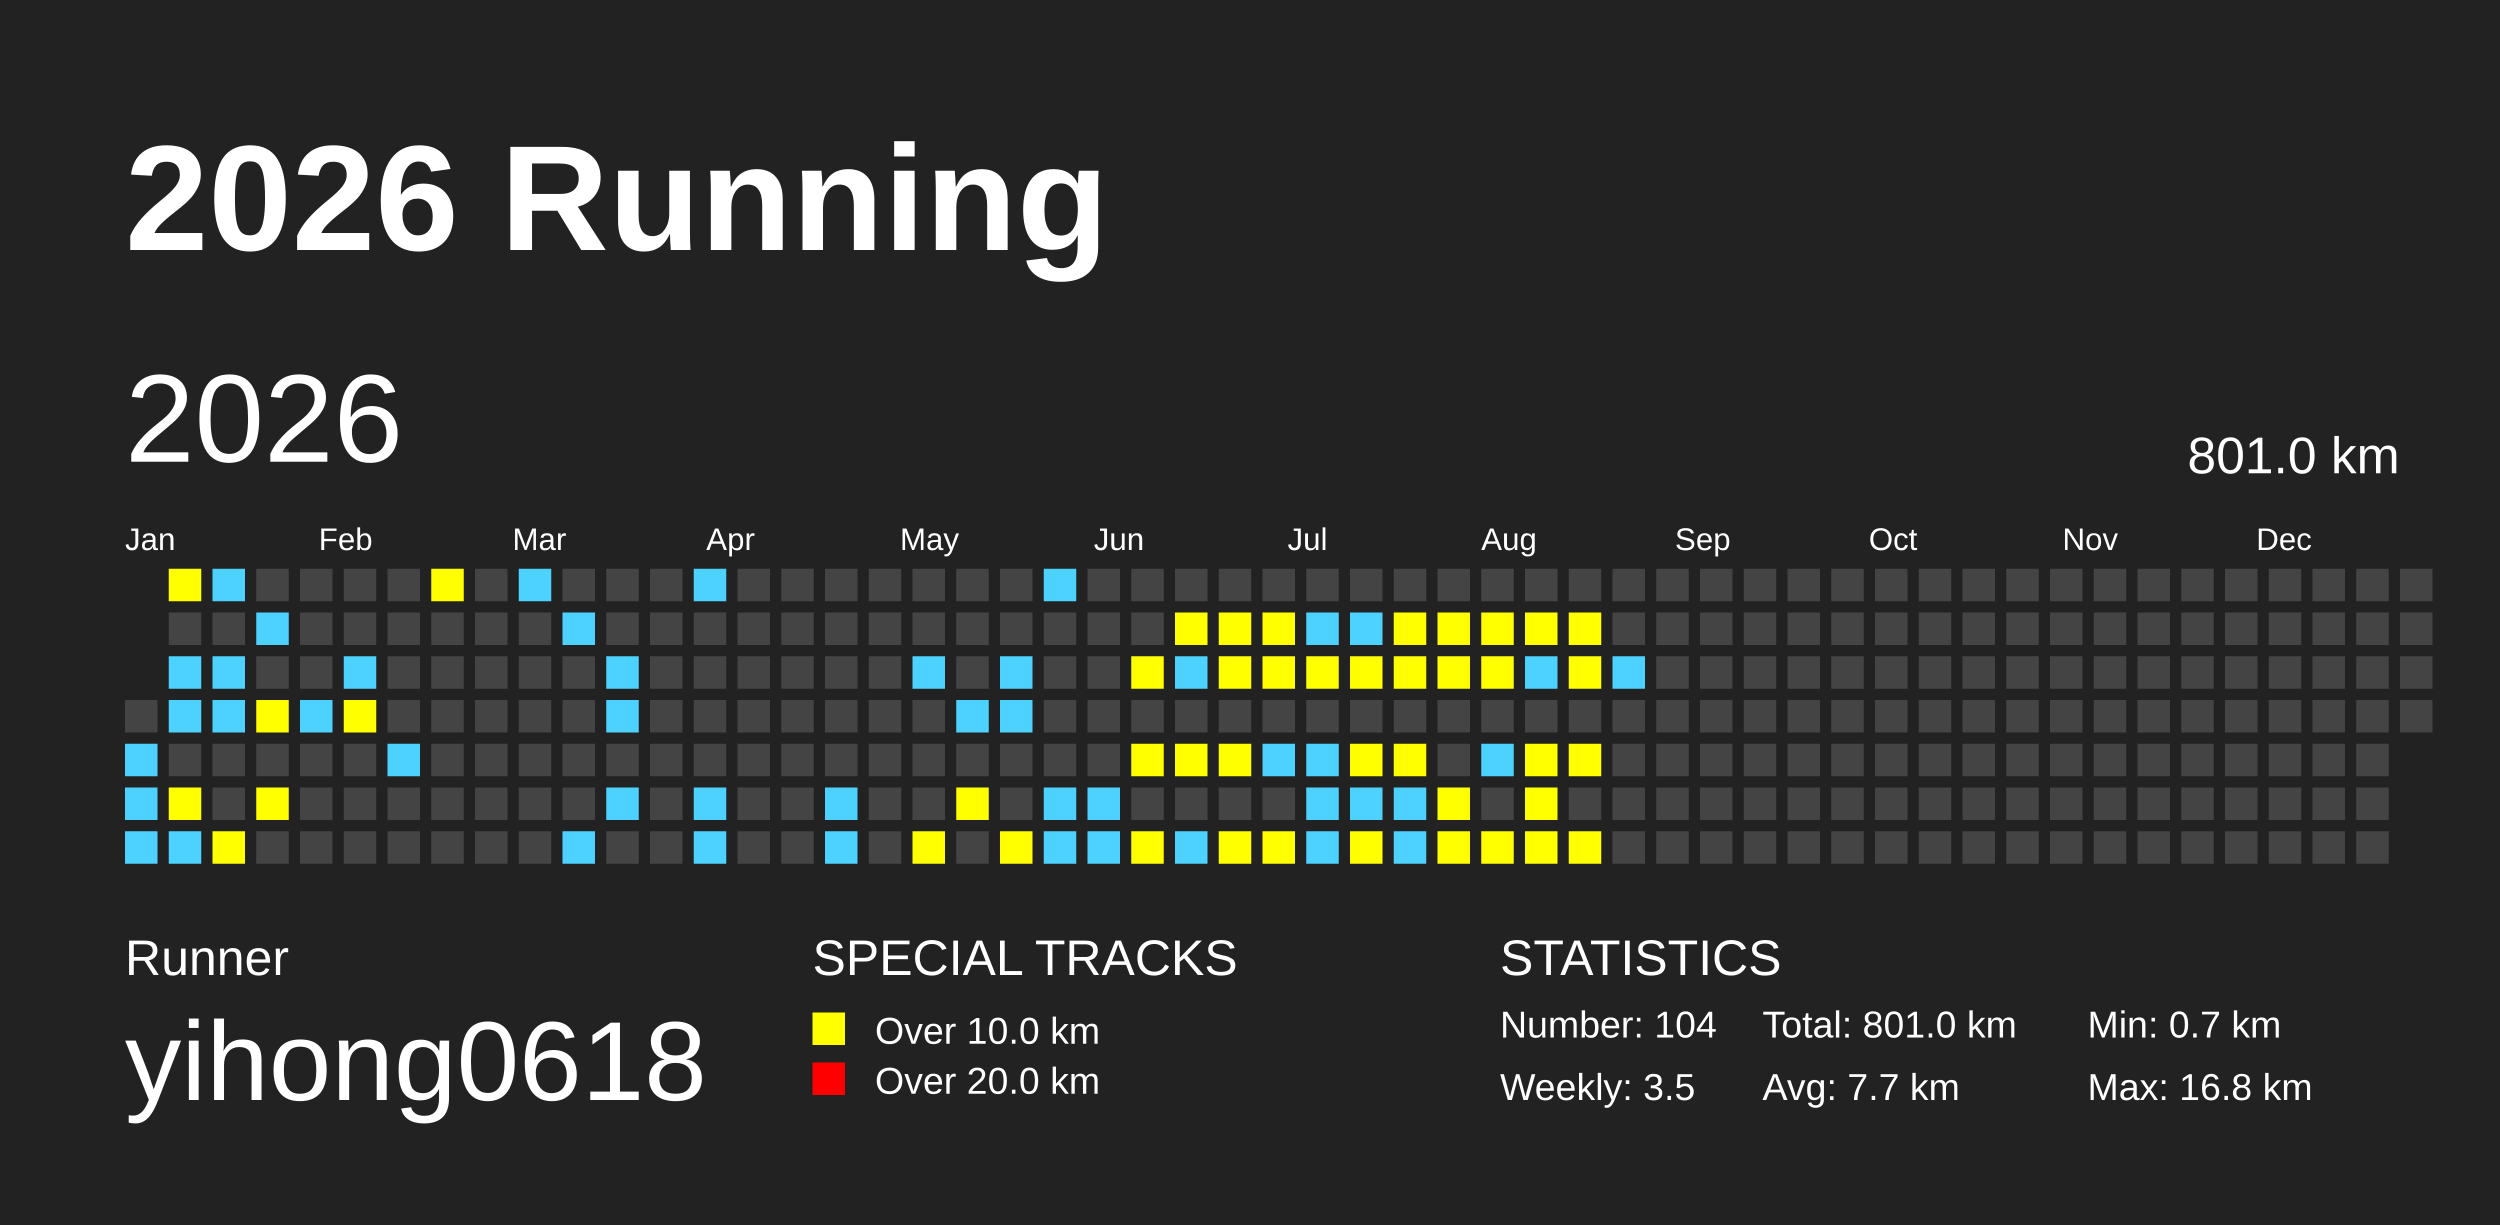
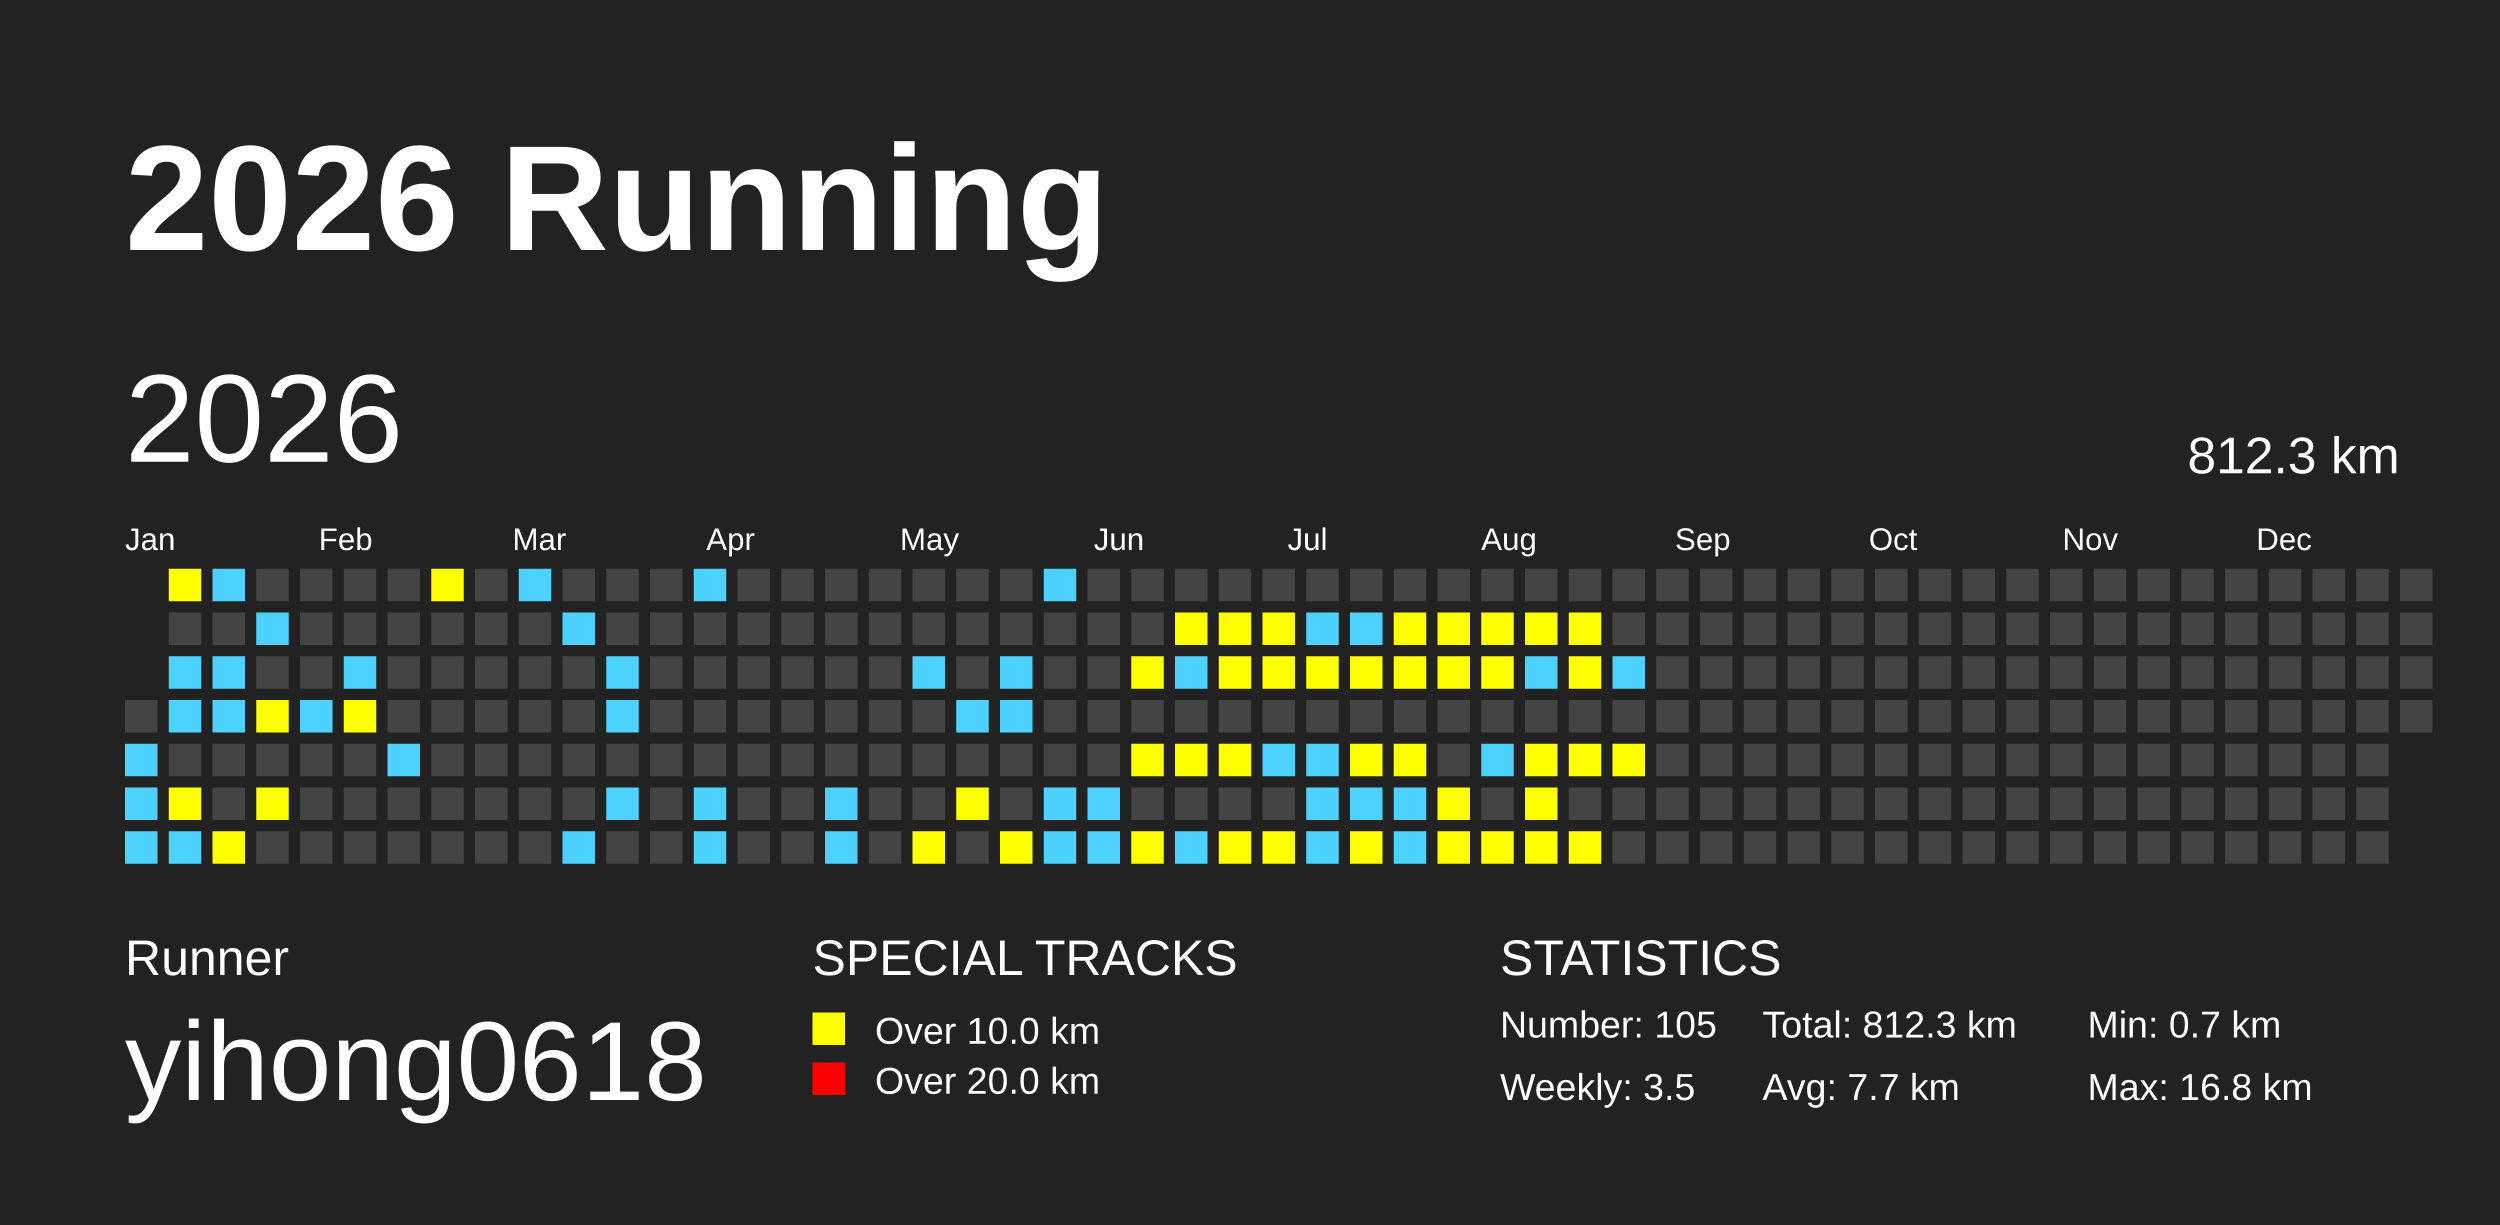
<svg xmlns="http://www.w3.org/2000/svg" baseProfile="full" height="98mm" version="1.1" viewBox="0,0,200,98" width="200mm">
  <defs>
    <pattern height="2" id="indoor-stripe" patternUnits="userSpaceOnUse" width="2">
      <line stroke="white" stroke-opacity="0.45" stroke-width="0.5" x1="0" x2="2" y1="2" y2="0" />
    </pattern>
  </defs>
  <rect fill="#222222" height="98" width="200" x="0" y="0" />
  <text fill="#FFFFFF" style="font-size:12px; font-family:Arial; font-weight:bold;" x="10" y="20">2026 Running</text>
  <text fill="#FFFFFF" style="font-size:4px; font-family:Arial" x="10" y="78">Runner</text>
  <text fill="#FFFFFF" style="font-size:9px; font-family:Arial" x="10" y="88">yihong0618</text>
  <text fill="#FFFFFF" style="font-size:4px; font-family:Arial" x="65" y="78">SPECIAL TRACKS</text>
  <rect fill="yellow" height="2.6" width="2.6" x="65" y="81" />
  <text fill="#FFFFFF" style="font-size:3px; font-family:Arial" x="70" y="83.5">Over 10.0 km</text>
  <rect fill="red" height="2.6" width="2.6" x="65" y="85" />
  <text fill="#FFFFFF" style="font-size:3px; font-family:Arial" x="70" y="87.5">Over 20.0 km</text>
  <text fill="#FFFFFF" style="font-size:4px; font-family:Arial" x="120" y="78">STATISTICS</text>
-   <text fill="#FFFFFF" style="font-size:3px; font-family:Arial" x="120" y="83">Number: 104</text>
+   <text fill="#FFFFFF" style="font-size:3px; font-family:Arial" x="120" y="83">Number: 105</text>
  <text fill="#FFFFFF" style="font-size:3px; font-family:Arial" x="120" y="88">Weekly: 3.5</text>
-   <text fill="#FFFFFF" style="font-size:3px; font-family:Arial" x="141" y="83">Total: 801.0 km</text>
+   <text fill="#FFFFFF" style="font-size:3px; font-family:Arial" x="141" y="83">Total: 812.3 km</text>
  <text fill="#FFFFFF" style="font-size:3px; font-family:Arial" x="141" y="88">Avg: 7.7 km</text>
  <text fill="#FFFFFF" style="font-size:3px; font-family:Arial" x="167" y="83">Min: 0.7 km</text>
  <text fill="#FFFFFF" style="font-size:3px; font-family:Arial" x="167" y="88">Max: 16.8 km</text>
  <text dominant-baseline="hanging" fill="#FFFFFF" style="font-size:10.0px; font-family:Arial;" x="10" y="30">2026</text>
-   <text dominant-baseline="hanging" fill="#FFFFFF" style="font-size:4.125px; font-family:Arial;" x="175" y="35">801.0 km</text>
+   <text dominant-baseline="hanging" fill="#FFFFFF" style="font-size:4.125px; font-family:Arial;" x="175" y="35">812.3 km</text>
  <text fill="#FFFFFF" style="font-size:2.5px; font-family:Arial" x="10.0" y="44">Jan</text>
  <text fill="#FFFFFF" style="font-size:2.5px; font-family:Arial" x="25.5" y="44">Feb</text>
  <text fill="#FFFFFF" style="font-size:2.5px; font-family:Arial" x="41.0" y="44">Mar</text>
  <text fill="#FFFFFF" style="font-size:2.5px; font-family:Arial" x="56.5" y="44">Apr</text>
  <text fill="#FFFFFF" style="font-size:2.5px; font-family:Arial" x="72.0" y="44">May</text>
  <text fill="#FFFFFF" style="font-size:2.5px; font-family:Arial" x="87.5" y="44">Jun</text>
  <text fill="#FFFFFF" style="font-size:2.5px; font-family:Arial" x="103.0" y="44">Jul</text>
  <text fill="#FFFFFF" style="font-size:2.5px; font-family:Arial" x="118.5" y="44">Aug</text>
  <text fill="#FFFFFF" style="font-size:2.5px; font-family:Arial" x="134.0" y="44">Sep</text>
  <text fill="#FFFFFF" style="font-size:2.5px; font-family:Arial" x="149.5" y="44">Oct</text>
  <text fill="#FFFFFF" style="font-size:2.5px; font-family:Arial" x="165.0" y="44">Nov</text>
  <text fill="#FFFFFF" style="font-size:2.5px; font-family:Arial" x="180.5" y="44">Dec</text>
  <rect fill="#444444" height="2.6" width="2.6" x="10.0" y="56.0" />
  <rect fill="#4DD2FF" height="2.6" width="2.6" x="10.0" y="59.5" />
  <rect fill="#4DD2FF" height="2.6" width="2.6" x="10.0" y="63.0" />
  <rect fill="#4DD2FF" height="2.6" width="2.6" x="10.0" y="66.5" />
  <rect fill="yellow" height="2.6" width="2.6" x="13.5" y="45.5" />
  <rect fill="#444444" height="2.6" width="2.6" x="13.5" y="49.0" />
  <rect fill="#4DD2FF" height="2.6" width="2.6" x="13.5" y="52.5" />
  <rect fill="#4DD2FF" height="2.6" width="2.6" x="13.5" y="56.0" />
  <rect fill="#444444" height="2.6" width="2.6" x="13.5" y="59.5" />
  <rect fill="yellow" height="2.6" width="2.6" x="13.5" y="63.0" />
  <rect fill="#4DD2FF" height="2.6" width="2.6" x="13.5" y="66.5" />
  <rect fill="#4DD2FF" height="2.6" width="2.6" x="17.0" y="45.5" />
  <rect fill="#444444" height="2.6" width="2.6" x="17.0" y="49.0" />
  <rect fill="#4DD2FF" height="2.6" width="2.6" x="17.0" y="52.5" />
  <rect fill="#4DD2FF" height="2.6" width="2.6" x="17.0" y="56.0" />
  <rect fill="#444444" height="2.6" width="2.6" x="17.0" y="59.5" />
  <rect fill="#444444" height="2.6" width="2.6" x="17.0" y="63.0" />
  <rect fill="yellow" height="2.6" width="2.6" x="17.0" y="66.5" />
  <rect fill="#444444" height="2.6" width="2.6" x="20.5" y="45.5" />
  <rect fill="#4DD2FF" height="2.6" width="2.6" x="20.5" y="49.0" />
  <rect fill="#444444" height="2.6" width="2.6" x="20.5" y="52.5" />
  <rect fill="yellow" height="2.6" width="2.6" x="20.5" y="56.0" />
  <rect fill="#444444" height="2.6" width="2.6" x="20.5" y="59.5" />
  <rect fill="yellow" height="2.6" width="2.6" x="20.5" y="63.0" />
  <rect fill="#444444" height="2.6" width="2.6" x="20.5" y="66.5" />
  <rect fill="#444444" height="2.6" width="2.6" x="24.0" y="45.5" />
  <rect fill="#444444" height="2.6" width="2.6" x="24.0" y="49.0" />
  <rect fill="#444444" height="2.6" width="2.6" x="24.0" y="52.5" />
  <rect fill="#4DD2FF" height="2.6" width="2.6" x="24.0" y="56.0" />
  <rect fill="#444444" height="2.6" width="2.6" x="24.0" y="59.5" />
  <rect fill="#444444" height="2.6" width="2.6" x="24.0" y="63.0" />
  <rect fill="#444444" height="2.6" width="2.6" x="24.0" y="66.5" />
  <rect fill="#444444" height="2.6" width="2.6" x="27.5" y="45.5" />
  <rect fill="#444444" height="2.6" width="2.6" x="27.5" y="49.0" />
  <rect fill="#4DD2FF" height="2.6" width="2.6" x="27.5" y="52.5" />
  <rect fill="yellow" height="2.6" width="2.6" x="27.5" y="56.0" />
  <rect fill="#444444" height="2.6" width="2.6" x="27.5" y="59.5" />
  <rect fill="#444444" height="2.6" width="2.6" x="27.5" y="63.0" />
  <rect fill="#444444" height="2.6" width="2.6" x="27.5" y="66.5" />
  <rect fill="#444444" height="2.6" width="2.6" x="31.0" y="45.5" />
  <rect fill="#444444" height="2.6" width="2.6" x="31.0" y="49.0" />
  <rect fill="#444444" height="2.6" width="2.6" x="31.0" y="52.5" />
  <rect fill="#444444" height="2.6" width="2.6" x="31.0" y="56.0" />
  <rect fill="#4DD2FF" height="2.6" width="2.6" x="31.0" y="59.5" />
  <rect fill="#444444" height="2.6" width="2.6" x="31.0" y="63.0" />
  <rect fill="#444444" height="2.6" width="2.6" x="31.0" y="66.5" />
  <rect fill="yellow" height="2.6" width="2.6" x="34.5" y="45.5" />
  <rect fill="#444444" height="2.6" width="2.6" x="34.5" y="49.0" />
  <rect fill="#444444" height="2.6" width="2.6" x="34.5" y="52.5" />
  <rect fill="#444444" height="2.6" width="2.6" x="34.5" y="56.0" />
  <rect fill="#444444" height="2.6" width="2.6" x="34.5" y="59.5" />
  <rect fill="#444444" height="2.6" width="2.6" x="34.5" y="63.0" />
  <rect fill="#444444" height="2.6" width="2.6" x="34.5" y="66.5" />
  <rect fill="#444444" height="2.6" width="2.6" x="38.0" y="45.5" />
  <rect fill="#444444" height="2.6" width="2.6" x="38.0" y="49.0" />
  <rect fill="#444444" height="2.6" width="2.6" x="38.0" y="52.5" />
  <rect fill="#444444" height="2.6" width="2.6" x="38.0" y="56.0" />
  <rect fill="#444444" height="2.6" width="2.6" x="38.0" y="59.5" />
  <rect fill="#444444" height="2.6" width="2.6" x="38.0" y="63.0" />
  <rect fill="#444444" height="2.6" width="2.6" x="38.0" y="66.5" />
  <rect fill="#4DD2FF" height="2.6" width="2.6" x="41.5" y="45.5" />
  <rect fill="#444444" height="2.6" width="2.6" x="41.5" y="49.0" />
  <rect fill="#444444" height="2.6" width="2.6" x="41.5" y="52.5" />
  <rect fill="#444444" height="2.6" width="2.6" x="41.5" y="56.0" />
  <rect fill="#444444" height="2.6" width="2.6" x="41.5" y="59.5" />
  <rect fill="#444444" height="2.6" width="2.6" x="41.5" y="63.0" />
  <rect fill="#444444" height="2.6" width="2.6" x="41.5" y="66.5" />
  <rect fill="#444444" height="2.6" width="2.6" x="45.0" y="45.5" />
  <rect fill="#4DD2FF" height="2.6" width="2.6" x="45.0" y="49.0" />
  <rect fill="#444444" height="2.6" width="2.6" x="45.0" y="52.5" />
  <rect fill="#444444" height="2.6" width="2.6" x="45.0" y="56.0" />
  <rect fill="#444444" height="2.6" width="2.6" x="45.0" y="59.5" />
  <rect fill="#444444" height="2.6" width="2.6" x="45.0" y="63.0" />
  <rect fill="#4DD2FF" height="2.6" width="2.6" x="45.0" y="66.5" />
  <rect fill="#444444" height="2.6" width="2.6" x="48.5" y="45.5" />
  <rect fill="#444444" height="2.6" width="2.6" x="48.5" y="49.0" />
  <rect fill="#4DD2FF" height="2.6" width="2.6" x="48.5" y="52.5" />
  <rect fill="#4DD2FF" height="2.6" width="2.6" x="48.5" y="56.0" />
  <rect fill="#444444" height="2.6" width="2.6" x="48.5" y="59.5" />
  <rect fill="#4DD2FF" height="2.6" width="2.6" x="48.5" y="63.0" />
  <rect fill="#444444" height="2.6" width="2.6" x="48.5" y="66.5" />
  <rect fill="#444444" height="2.6" width="2.6" x="52.0" y="45.5" />
  <rect fill="#444444" height="2.6" width="2.6" x="52.0" y="49.0" />
  <rect fill="#444444" height="2.6" width="2.6" x="52.0" y="52.5" />
  <rect fill="#444444" height="2.6" width="2.6" x="52.0" y="56.0" />
  <rect fill="#444444" height="2.6" width="2.6" x="52.0" y="59.5" />
  <rect fill="#444444" height="2.6" width="2.6" x="52.0" y="63.0" />
  <rect fill="#444444" height="2.6" width="2.6" x="52.0" y="66.5" />
  <rect fill="#4DD2FF" height="2.6" width="2.6" x="55.5" y="45.5" />
  <rect fill="#444444" height="2.6" width="2.6" x="55.5" y="49.0" />
  <rect fill="#444444" height="2.6" width="2.6" x="55.5" y="52.5" />
  <rect fill="#444444" height="2.6" width="2.6" x="55.5" y="56.0" />
  <rect fill="#444444" height="2.6" width="2.6" x="55.5" y="59.5" />
  <rect fill="#4DD2FF" height="2.6" width="2.6" x="55.5" y="63.0" />
  <rect fill="#4DD2FF" height="2.6" width="2.6" x="55.5" y="66.5" />
  <rect fill="#444444" height="2.6" width="2.6" x="59.0" y="45.5" />
  <rect fill="#444444" height="2.6" width="2.6" x="59.0" y="49.0" />
  <rect fill="#444444" height="2.6" width="2.6" x="59.0" y="52.5" />
  <rect fill="#444444" height="2.6" width="2.6" x="59.0" y="56.0" />
  <rect fill="#444444" height="2.6" width="2.6" x="59.0" y="59.5" />
  <rect fill="#444444" height="2.6" width="2.6" x="59.0" y="63.0" />
  <rect fill="#444444" height="2.6" width="2.6" x="59.0" y="66.5" />
  <rect fill="#444444" height="2.6" width="2.6" x="62.5" y="45.5" />
  <rect fill="#444444" height="2.6" width="2.6" x="62.5" y="49.0" />
  <rect fill="#444444" height="2.6" width="2.6" x="62.5" y="52.5" />
  <rect fill="#444444" height="2.6" width="2.6" x="62.5" y="56.0" />
  <rect fill="#444444" height="2.6" width="2.6" x="62.5" y="59.5" />
  <rect fill="#444444" height="2.6" width="2.6" x="62.5" y="63.0" />
  <rect fill="#444444" height="2.6" width="2.6" x="62.5" y="66.5" />
  <rect fill="#444444" height="2.6" width="2.6" x="66.0" y="45.5" />
  <rect fill="#444444" height="2.6" width="2.6" x="66.0" y="49.0" />
  <rect fill="#444444" height="2.6" width="2.6" x="66.0" y="52.5" />
  <rect fill="#444444" height="2.6" width="2.6" x="66.0" y="56.0" />
  <rect fill="#444444" height="2.6" width="2.6" x="66.0" y="59.5" />
  <rect fill="#4DD2FF" height="2.6" width="2.6" x="66.0" y="63.0" />
  <rect fill="#4DD2FF" height="2.6" width="2.6" x="66.0" y="66.5" />
  <rect fill="#444444" height="2.6" width="2.6" x="69.5" y="45.5" />
  <rect fill="#444444" height="2.6" width="2.6" x="69.5" y="49.0" />
  <rect fill="#444444" height="2.6" width="2.6" x="69.5" y="52.5" />
  <rect fill="#444444" height="2.6" width="2.6" x="69.5" y="56.0" />
  <rect fill="#444444" height="2.6" width="2.6" x="69.5" y="59.5" />
  <rect fill="#444444" height="2.6" width="2.6" x="69.5" y="63.0" />
  <rect fill="#444444" height="2.6" width="2.6" x="69.5" y="66.5" />
  <rect fill="#444444" height="2.6" width="2.6" x="73.0" y="45.5" />
  <rect fill="#444444" height="2.6" width="2.6" x="73.0" y="49.0" />
  <rect fill="#4DD2FF" height="2.6" width="2.6" x="73.0" y="52.5" />
  <rect fill="#444444" height="2.6" width="2.6" x="73.0" y="56.0" />
  <rect fill="#444444" height="2.6" width="2.6" x="73.0" y="59.5" />
  <rect fill="#444444" height="2.6" width="2.6" x="73.0" y="63.0" />
  <rect fill="yellow" height="2.6" width="2.6" x="73.0" y="66.5" />
  <rect fill="#444444" height="2.6" width="2.6" x="76.5" y="45.5" />
  <rect fill="#444444" height="2.6" width="2.6" x="76.5" y="49.0" />
  <rect fill="#444444" height="2.6" width="2.6" x="76.5" y="52.5" />
  <rect fill="#4DD2FF" height="2.6" width="2.6" x="76.5" y="56.0" />
  <rect fill="#444444" height="2.6" width="2.6" x="76.5" y="59.5" />
  <rect fill="yellow" height="2.6" width="2.6" x="76.5" y="63.0" />
  <rect fill="#444444" height="2.6" width="2.6" x="76.5" y="66.5" />
  <rect fill="#444444" height="2.6" width="2.6" x="80.0" y="45.5" />
  <rect fill="#444444" height="2.6" width="2.6" x="80.0" y="49.0" />
  <rect fill="#4DD2FF" height="2.6" width="2.6" x="80.0" y="52.5" />
  <rect fill="#4DD2FF" height="2.6" width="2.6" x="80.0" y="56.0" />
  <rect fill="#444444" height="2.6" width="2.6" x="80.0" y="59.5" />
  <rect fill="#444444" height="2.6" width="2.6" x="80.0" y="63.0" />
  <rect fill="yellow" height="2.6" width="2.6" x="80.0" y="66.5" />
  <rect fill="#4DD2FF" height="2.6" width="2.6" x="83.5" y="45.5" />
  <rect fill="#444444" height="2.6" width="2.6" x="83.5" y="49.0" />
  <rect fill="#444444" height="2.6" width="2.6" x="83.5" y="52.5" />
  <rect fill="#444444" height="2.6" width="2.6" x="83.5" y="56.0" />
  <rect fill="#444444" height="2.6" width="2.6" x="83.5" y="59.5" />
  <rect fill="#4DD2FF" height="2.6" width="2.6" x="83.5" y="63.0" />
  <rect fill="#4DD2FF" height="2.6" width="2.6" x="83.5" y="66.5" />
  <rect fill="#444444" height="2.6" width="2.6" x="87.0" y="45.5" />
  <rect fill="#444444" height="2.6" width="2.6" x="87.0" y="49.0" />
  <rect fill="#444444" height="2.6" width="2.6" x="87.0" y="52.5" />
  <rect fill="#444444" height="2.6" width="2.6" x="87.0" y="56.0" />
  <rect fill="#444444" height="2.6" width="2.6" x="87.0" y="59.5" />
  <rect fill="#4DD2FF" height="2.6" width="2.6" x="87.0" y="63.0" />
  <rect fill="#4DD2FF" height="2.6" width="2.6" x="87.0" y="66.5" />
  <rect fill="#444444" height="2.6" width="2.6" x="90.5" y="45.5" />
  <rect fill="#444444" height="2.6" width="2.6" x="90.5" y="49.0" />
  <rect fill="yellow" height="2.6" width="2.6" x="90.5" y="52.5" />
  <rect fill="#444444" height="2.6" width="2.6" x="90.5" y="56.0" />
  <rect fill="yellow" height="2.6" width="2.6" x="90.5" y="59.5" />
  <rect fill="#444444" height="2.6" width="2.6" x="90.5" y="63.0" />
  <rect fill="yellow" height="2.6" width="2.6" x="90.5" y="66.5" />
  <rect fill="#444444" height="2.6" width="2.6" x="94.0" y="45.5" />
  <rect fill="yellow" height="2.6" width="2.6" x="94.0" y="49.0" />
  <rect fill="#4DD2FF" height="2.6" width="2.6" x="94.0" y="52.5" />
  <rect fill="#444444" height="2.6" width="2.6" x="94.0" y="56.0" />
  <rect fill="yellow" height="2.6" width="2.6" x="94.0" y="59.5" />
  <rect fill="#444444" height="2.6" width="2.6" x="94.0" y="63.0" />
  <rect fill="#4DD2FF" height="2.6" width="2.6" x="94.0" y="66.5" />
  <rect fill="#444444" height="2.6" width="2.6" x="97.5" y="45.5" />
  <rect fill="yellow" height="2.6" width="2.6" x="97.5" y="49.0" />
  <rect fill="yellow" height="2.6" width="2.6" x="97.5" y="52.5" />
  <rect fill="#444444" height="2.6" width="2.6" x="97.5" y="56.0" />
  <rect fill="yellow" height="2.6" width="2.6" x="97.5" y="59.5" />
  <rect fill="#444444" height="2.6" width="2.6" x="97.5" y="63.0" />
  <rect fill="yellow" height="2.6" width="2.6" x="97.5" y="66.5" />
  <rect fill="#444444" height="2.6" width="2.6" x="101.0" y="45.5" />
  <rect fill="yellow" height="2.6" width="2.6" x="101.0" y="49.0" />
  <rect fill="yellow" height="2.6" width="2.6" x="101.0" y="52.5" />
  <rect fill="#444444" height="2.6" width="2.6" x="101.0" y="56.0" />
  <rect fill="#4DD2FF" height="2.6" width="2.6" x="101.0" y="59.5" />
  <rect fill="#444444" height="2.6" width="2.6" x="101.0" y="63.0" />
  <rect fill="yellow" height="2.6" width="2.6" x="101.0" y="66.5" />
  <rect fill="#444444" height="2.6" width="2.6" x="104.5" y="45.5" />
  <rect fill="#4DD2FF" height="2.6" width="2.6" x="104.5" y="49.0" />
  <rect fill="yellow" height="2.6" width="2.6" x="104.5" y="52.5" />
  <rect fill="#444444" height="2.6" width="2.6" x="104.5" y="56.0" />
  <rect fill="#4DD2FF" height="2.6" width="2.6" x="104.5" y="59.5" />
  <rect fill="#4DD2FF" height="2.6" width="2.6" x="104.5" y="63.0" />
  <rect fill="#4DD2FF" height="2.6" width="2.6" x="104.5" y="66.5" />
  <rect fill="#444444" height="2.6" width="2.6" x="108.0" y="45.5" />
  <rect fill="#4DD2FF" height="2.6" width="2.6" x="108.0" y="49.0" />
  <rect fill="yellow" height="2.6" width="2.6" x="108.0" y="52.5" />
  <rect fill="#444444" height="2.6" width="2.6" x="108.0" y="56.0" />
  <rect fill="yellow" height="2.6" width="2.6" x="108.0" y="59.5" />
  <rect fill="#4DD2FF" height="2.6" width="2.6" x="108.0" y="63.0" />
  <rect fill="yellow" height="2.6" width="2.6" x="108.0" y="66.5" />
  <rect fill="#444444" height="2.6" width="2.6" x="111.5" y="45.5" />
  <rect fill="yellow" height="2.6" width="2.6" x="111.5" y="49.0" />
  <rect fill="yellow" height="2.6" width="2.6" x="111.5" y="52.5" />
  <rect fill="#444444" height="2.6" width="2.6" x="111.5" y="56.0" />
  <rect fill="yellow" height="2.6" width="2.6" x="111.5" y="59.5" />
  <rect fill="#4DD2FF" height="2.6" width="2.6" x="111.5" y="63.0" />
  <rect fill="#4DD2FF" height="2.6" width="2.6" x="111.5" y="66.5" />
  <rect fill="#444444" height="2.6" width="2.6" x="115.0" y="45.5" />
  <rect fill="yellow" height="2.6" width="2.6" x="115.0" y="49.0" />
  <rect fill="yellow" height="2.6" width="2.6" x="115.0" y="52.5" />
  <rect fill="#444444" height="2.6" width="2.6" x="115.0" y="56.0" />
  <rect fill="#444444" height="2.6" width="2.6" x="115.0" y="59.5" />
  <rect fill="yellow" height="2.6" width="2.6" x="115.0" y="63.0" />
  <rect fill="yellow" height="2.6" width="2.6" x="115.0" y="66.5" />
  <rect fill="#444444" height="2.6" width="2.6" x="118.5" y="45.5" />
  <rect fill="yellow" height="2.6" width="2.6" x="118.5" y="49.0" />
  <rect fill="yellow" height="2.6" width="2.6" x="118.5" y="52.5" />
  <rect fill="#444444" height="2.6" width="2.6" x="118.5" y="56.0" />
  <rect fill="#4DD2FF" height="2.6" width="2.6" x="118.5" y="59.5" />
  <rect fill="#444444" height="2.6" width="2.6" x="118.5" y="63.0" />
  <rect fill="yellow" height="2.6" width="2.6" x="118.5" y="66.5" />
  <rect fill="#444444" height="2.6" width="2.6" x="122.0" y="45.5" />
  <rect fill="yellow" height="2.6" width="2.6" x="122.0" y="49.0" />
  <rect fill="#4DD2FF" height="2.6" width="2.6" x="122.0" y="52.5" />
  <rect fill="#444444" height="2.6" width="2.6" x="122.0" y="56.0" />
  <rect fill="yellow" height="2.6" width="2.6" x="122.0" y="59.5" />
  <rect fill="yellow" height="2.6" width="2.6" x="122.0" y="63.0" />
  <rect fill="yellow" height="2.6" width="2.6" x="122.0" y="66.5" />
  <rect fill="#444444" height="2.6" width="2.6" x="125.5" y="45.5" />
  <rect fill="yellow" height="2.6" width="2.6" x="125.5" y="49.0" />
  <rect fill="yellow" height="2.6" width="2.6" x="125.5" y="52.5" />
  <rect fill="#444444" height="2.6" width="2.6" x="125.5" y="56.0" />
  <rect fill="yellow" height="2.6" width="2.6" x="125.5" y="59.5" />
  <rect fill="#444444" height="2.6" width="2.6" x="125.5" y="63.0" />
  <rect fill="yellow" height="2.6" width="2.6" x="125.5" y="66.5" />
  <rect fill="#444444" height="2.6" width="2.6" x="129.0" y="45.5" />
  <rect fill="#444444" height="2.6" width="2.6" x="129.0" y="49.0" />
  <rect fill="#4DD2FF" height="2.6" width="2.6" x="129.0" y="52.5" />
  <rect fill="#444444" height="2.6" width="2.6" x="129.0" y="56.0" />
-   <rect fill="#444444" height="2.6" width="2.6" x="129.0" y="59.5" />
+   <rect fill="yellow" height="2.6" width="2.6" x="129.0" y="59.5" />
  <rect fill="#444444" height="2.6" width="2.6" x="129.0" y="63.0" />
  <rect fill="#444444" height="2.6" width="2.6" x="129.0" y="66.5" />
  <rect fill="#444444" height="2.6" width="2.6" x="132.5" y="45.5" />
  <rect fill="#444444" height="2.6" width="2.6" x="132.5" y="49.0" />
  <rect fill="#444444" height="2.6" width="2.6" x="132.5" y="52.5" />
  <rect fill="#444444" height="2.6" width="2.6" x="132.5" y="56.0" />
  <rect fill="#444444" height="2.6" width="2.6" x="132.5" y="59.5" />
  <rect fill="#444444" height="2.6" width="2.6" x="132.5" y="63.0" />
  <rect fill="#444444" height="2.6" width="2.6" x="132.5" y="66.5" />
  <rect fill="#444444" height="2.6" width="2.6" x="136.0" y="45.5" />
  <rect fill="#444444" height="2.6" width="2.6" x="136.0" y="49.0" />
  <rect fill="#444444" height="2.6" width="2.6" x="136.0" y="52.5" />
  <rect fill="#444444" height="2.6" width="2.6" x="136.0" y="56.0" />
  <rect fill="#444444" height="2.6" width="2.6" x="136.0" y="59.5" />
  <rect fill="#444444" height="2.6" width="2.6" x="136.0" y="63.0" />
  <rect fill="#444444" height="2.6" width="2.6" x="136.0" y="66.5" />
  <rect fill="#444444" height="2.6" width="2.6" x="139.5" y="45.5" />
  <rect fill="#444444" height="2.6" width="2.6" x="139.5" y="49.0" />
  <rect fill="#444444" height="2.6" width="2.6" x="139.5" y="52.5" />
  <rect fill="#444444" height="2.6" width="2.6" x="139.5" y="56.0" />
  <rect fill="#444444" height="2.6" width="2.6" x="139.5" y="59.5" />
  <rect fill="#444444" height="2.6" width="2.6" x="139.5" y="63.0" />
  <rect fill="#444444" height="2.6" width="2.6" x="139.5" y="66.5" />
  <rect fill="#444444" height="2.6" width="2.6" x="143.0" y="45.5" />
  <rect fill="#444444" height="2.6" width="2.6" x="143.0" y="49.0" />
  <rect fill="#444444" height="2.6" width="2.6" x="143.0" y="52.5" />
  <rect fill="#444444" height="2.6" width="2.6" x="143.0" y="56.0" />
  <rect fill="#444444" height="2.6" width="2.6" x="143.0" y="59.5" />
  <rect fill="#444444" height="2.6" width="2.6" x="143.0" y="63.0" />
  <rect fill="#444444" height="2.6" width="2.6" x="143.0" y="66.5" />
  <rect fill="#444444" height="2.6" width="2.6" x="146.5" y="45.5" />
  <rect fill="#444444" height="2.6" width="2.6" x="146.5" y="49.0" />
  <rect fill="#444444" height="2.6" width="2.6" x="146.5" y="52.5" />
  <rect fill="#444444" height="2.6" width="2.6" x="146.5" y="56.0" />
  <rect fill="#444444" height="2.6" width="2.6" x="146.5" y="59.5" />
  <rect fill="#444444" height="2.6" width="2.6" x="146.5" y="63.0" />
  <rect fill="#444444" height="2.6" width="2.6" x="146.5" y="66.5" />
  <rect fill="#444444" height="2.6" width="2.6" x="150.0" y="45.5" />
  <rect fill="#444444" height="2.6" width="2.6" x="150.0" y="49.0" />
  <rect fill="#444444" height="2.6" width="2.6" x="150.0" y="52.5" />
  <rect fill="#444444" height="2.6" width="2.6" x="150.0" y="56.0" />
  <rect fill="#444444" height="2.6" width="2.6" x="150.0" y="59.5" />
  <rect fill="#444444" height="2.6" width="2.6" x="150.0" y="63.0" />
  <rect fill="#444444" height="2.6" width="2.6" x="150.0" y="66.5" />
  <rect fill="#444444" height="2.6" width="2.6" x="153.5" y="45.5" />
  <rect fill="#444444" height="2.6" width="2.6" x="153.5" y="49.0" />
  <rect fill="#444444" height="2.6" width="2.6" x="153.5" y="52.5" />
  <rect fill="#444444" height="2.6" width="2.6" x="153.5" y="56.0" />
  <rect fill="#444444" height="2.6" width="2.6" x="153.5" y="59.5" />
  <rect fill="#444444" height="2.6" width="2.6" x="153.5" y="63.0" />
  <rect fill="#444444" height="2.6" width="2.6" x="153.5" y="66.5" />
  <rect fill="#444444" height="2.6" width="2.6" x="157.0" y="45.5" />
  <rect fill="#444444" height="2.6" width="2.6" x="157.0" y="49.0" />
  <rect fill="#444444" height="2.6" width="2.6" x="157.0" y="52.5" />
  <rect fill="#444444" height="2.6" width="2.6" x="157.0" y="56.0" />
  <rect fill="#444444" height="2.6" width="2.6" x="157.0" y="59.5" />
  <rect fill="#444444" height="2.6" width="2.6" x="157.0" y="63.0" />
  <rect fill="#444444" height="2.6" width="2.6" x="157.0" y="66.5" />
  <rect fill="#444444" height="2.6" width="2.6" x="160.5" y="45.5" />
  <rect fill="#444444" height="2.6" width="2.6" x="160.5" y="49.0" />
  <rect fill="#444444" height="2.6" width="2.6" x="160.5" y="52.5" />
  <rect fill="#444444" height="2.6" width="2.6" x="160.5" y="56.0" />
  <rect fill="#444444" height="2.6" width="2.6" x="160.5" y="59.5" />
  <rect fill="#444444" height="2.6" width="2.6" x="160.5" y="63.0" />
  <rect fill="#444444" height="2.6" width="2.6" x="160.5" y="66.5" />
  <rect fill="#444444" height="2.6" width="2.6" x="164.0" y="45.5" />
  <rect fill="#444444" height="2.6" width="2.6" x="164.0" y="49.0" />
  <rect fill="#444444" height="2.6" width="2.6" x="164.0" y="52.5" />
  <rect fill="#444444" height="2.6" width="2.6" x="164.0" y="56.0" />
  <rect fill="#444444" height="2.6" width="2.6" x="164.0" y="59.5" />
  <rect fill="#444444" height="2.6" width="2.6" x="164.0" y="63.0" />
  <rect fill="#444444" height="2.6" width="2.6" x="164.0" y="66.5" />
  <rect fill="#444444" height="2.6" width="2.6" x="167.5" y="45.5" />
  <rect fill="#444444" height="2.6" width="2.6" x="167.5" y="49.0" />
  <rect fill="#444444" height="2.6" width="2.6" x="167.5" y="52.5" />
  <rect fill="#444444" height="2.6" width="2.6" x="167.5" y="56.0" />
  <rect fill="#444444" height="2.6" width="2.6" x="167.5" y="59.5" />
  <rect fill="#444444" height="2.6" width="2.6" x="167.5" y="63.0" />
  <rect fill="#444444" height="2.6" width="2.6" x="167.5" y="66.5" />
  <rect fill="#444444" height="2.6" width="2.6" x="171.0" y="45.5" />
  <rect fill="#444444" height="2.6" width="2.6" x="171.0" y="49.0" />
  <rect fill="#444444" height="2.6" width="2.6" x="171.0" y="52.5" />
  <rect fill="#444444" height="2.6" width="2.6" x="171.0" y="56.0" />
  <rect fill="#444444" height="2.6" width="2.6" x="171.0" y="59.5" />
  <rect fill="#444444" height="2.6" width="2.6" x="171.0" y="63.0" />
  <rect fill="#444444" height="2.6" width="2.6" x="171.0" y="66.5" />
  <rect fill="#444444" height="2.6" width="2.6" x="174.5" y="45.5" />
  <rect fill="#444444" height="2.6" width="2.6" x="174.5" y="49.0" />
  <rect fill="#444444" height="2.6" width="2.6" x="174.5" y="52.5" />
  <rect fill="#444444" height="2.6" width="2.6" x="174.5" y="56.0" />
  <rect fill="#444444" height="2.6" width="2.6" x="174.5" y="59.5" />
  <rect fill="#444444" height="2.6" width="2.6" x="174.5" y="63.0" />
  <rect fill="#444444" height="2.6" width="2.6" x="174.5" y="66.5" />
  <rect fill="#444444" height="2.6" width="2.6" x="178.0" y="45.5" />
  <rect fill="#444444" height="2.6" width="2.6" x="178.0" y="49.0" />
  <rect fill="#444444" height="2.6" width="2.6" x="178.0" y="52.5" />
  <rect fill="#444444" height="2.6" width="2.6" x="178.0" y="56.0" />
  <rect fill="#444444" height="2.6" width="2.6" x="178.0" y="59.5" />
  <rect fill="#444444" height="2.6" width="2.6" x="178.0" y="63.0" />
  <rect fill="#444444" height="2.6" width="2.6" x="178.0" y="66.5" />
  <rect fill="#444444" height="2.6" width="2.6" x="181.5" y="45.5" />
  <rect fill="#444444" height="2.6" width="2.6" x="181.5" y="49.0" />
  <rect fill="#444444" height="2.6" width="2.6" x="181.5" y="52.5" />
  <rect fill="#444444" height="2.6" width="2.6" x="181.5" y="56.0" />
  <rect fill="#444444" height="2.6" width="2.6" x="181.5" y="59.5" />
  <rect fill="#444444" height="2.6" width="2.6" x="181.5" y="63.0" />
  <rect fill="#444444" height="2.6" width="2.6" x="181.5" y="66.5" />
  <rect fill="#444444" height="2.6" width="2.6" x="185.0" y="45.5" />
  <rect fill="#444444" height="2.6" width="2.6" x="185.0" y="49.0" />
  <rect fill="#444444" height="2.6" width="2.6" x="185.0" y="52.5" />
  <rect fill="#444444" height="2.6" width="2.6" x="185.0" y="56.0" />
  <rect fill="#444444" height="2.6" width="2.6" x="185.0" y="59.5" />
  <rect fill="#444444" height="2.6" width="2.6" x="185.0" y="63.0" />
  <rect fill="#444444" height="2.6" width="2.6" x="185.0" y="66.5" />
  <rect fill="#444444" height="2.6" width="2.6" x="188.5" y="45.5" />
  <rect fill="#444444" height="2.6" width="2.6" x="188.5" y="49.0" />
  <rect fill="#444444" height="2.6" width="2.6" x="188.5" y="52.5" />
  <rect fill="#444444" height="2.6" width="2.6" x="188.5" y="56.0" />
  <rect fill="#444444" height="2.6" width="2.6" x="188.5" y="59.5" />
  <rect fill="#444444" height="2.6" width="2.6" x="188.5" y="63.0" />
  <rect fill="#444444" height="2.6" width="2.6" x="188.5" y="66.5" />
  <rect fill="#444444" height="2.6" width="2.6" x="192.0" y="45.5" />
  <rect fill="#444444" height="2.6" width="2.6" x="192.0" y="49.0" />
  <rect fill="#444444" height="2.6" width="2.6" x="192.0" y="52.5" />
  <rect fill="#444444" height="2.6" width="2.6" x="192.0" y="56.0" />
</svg>
